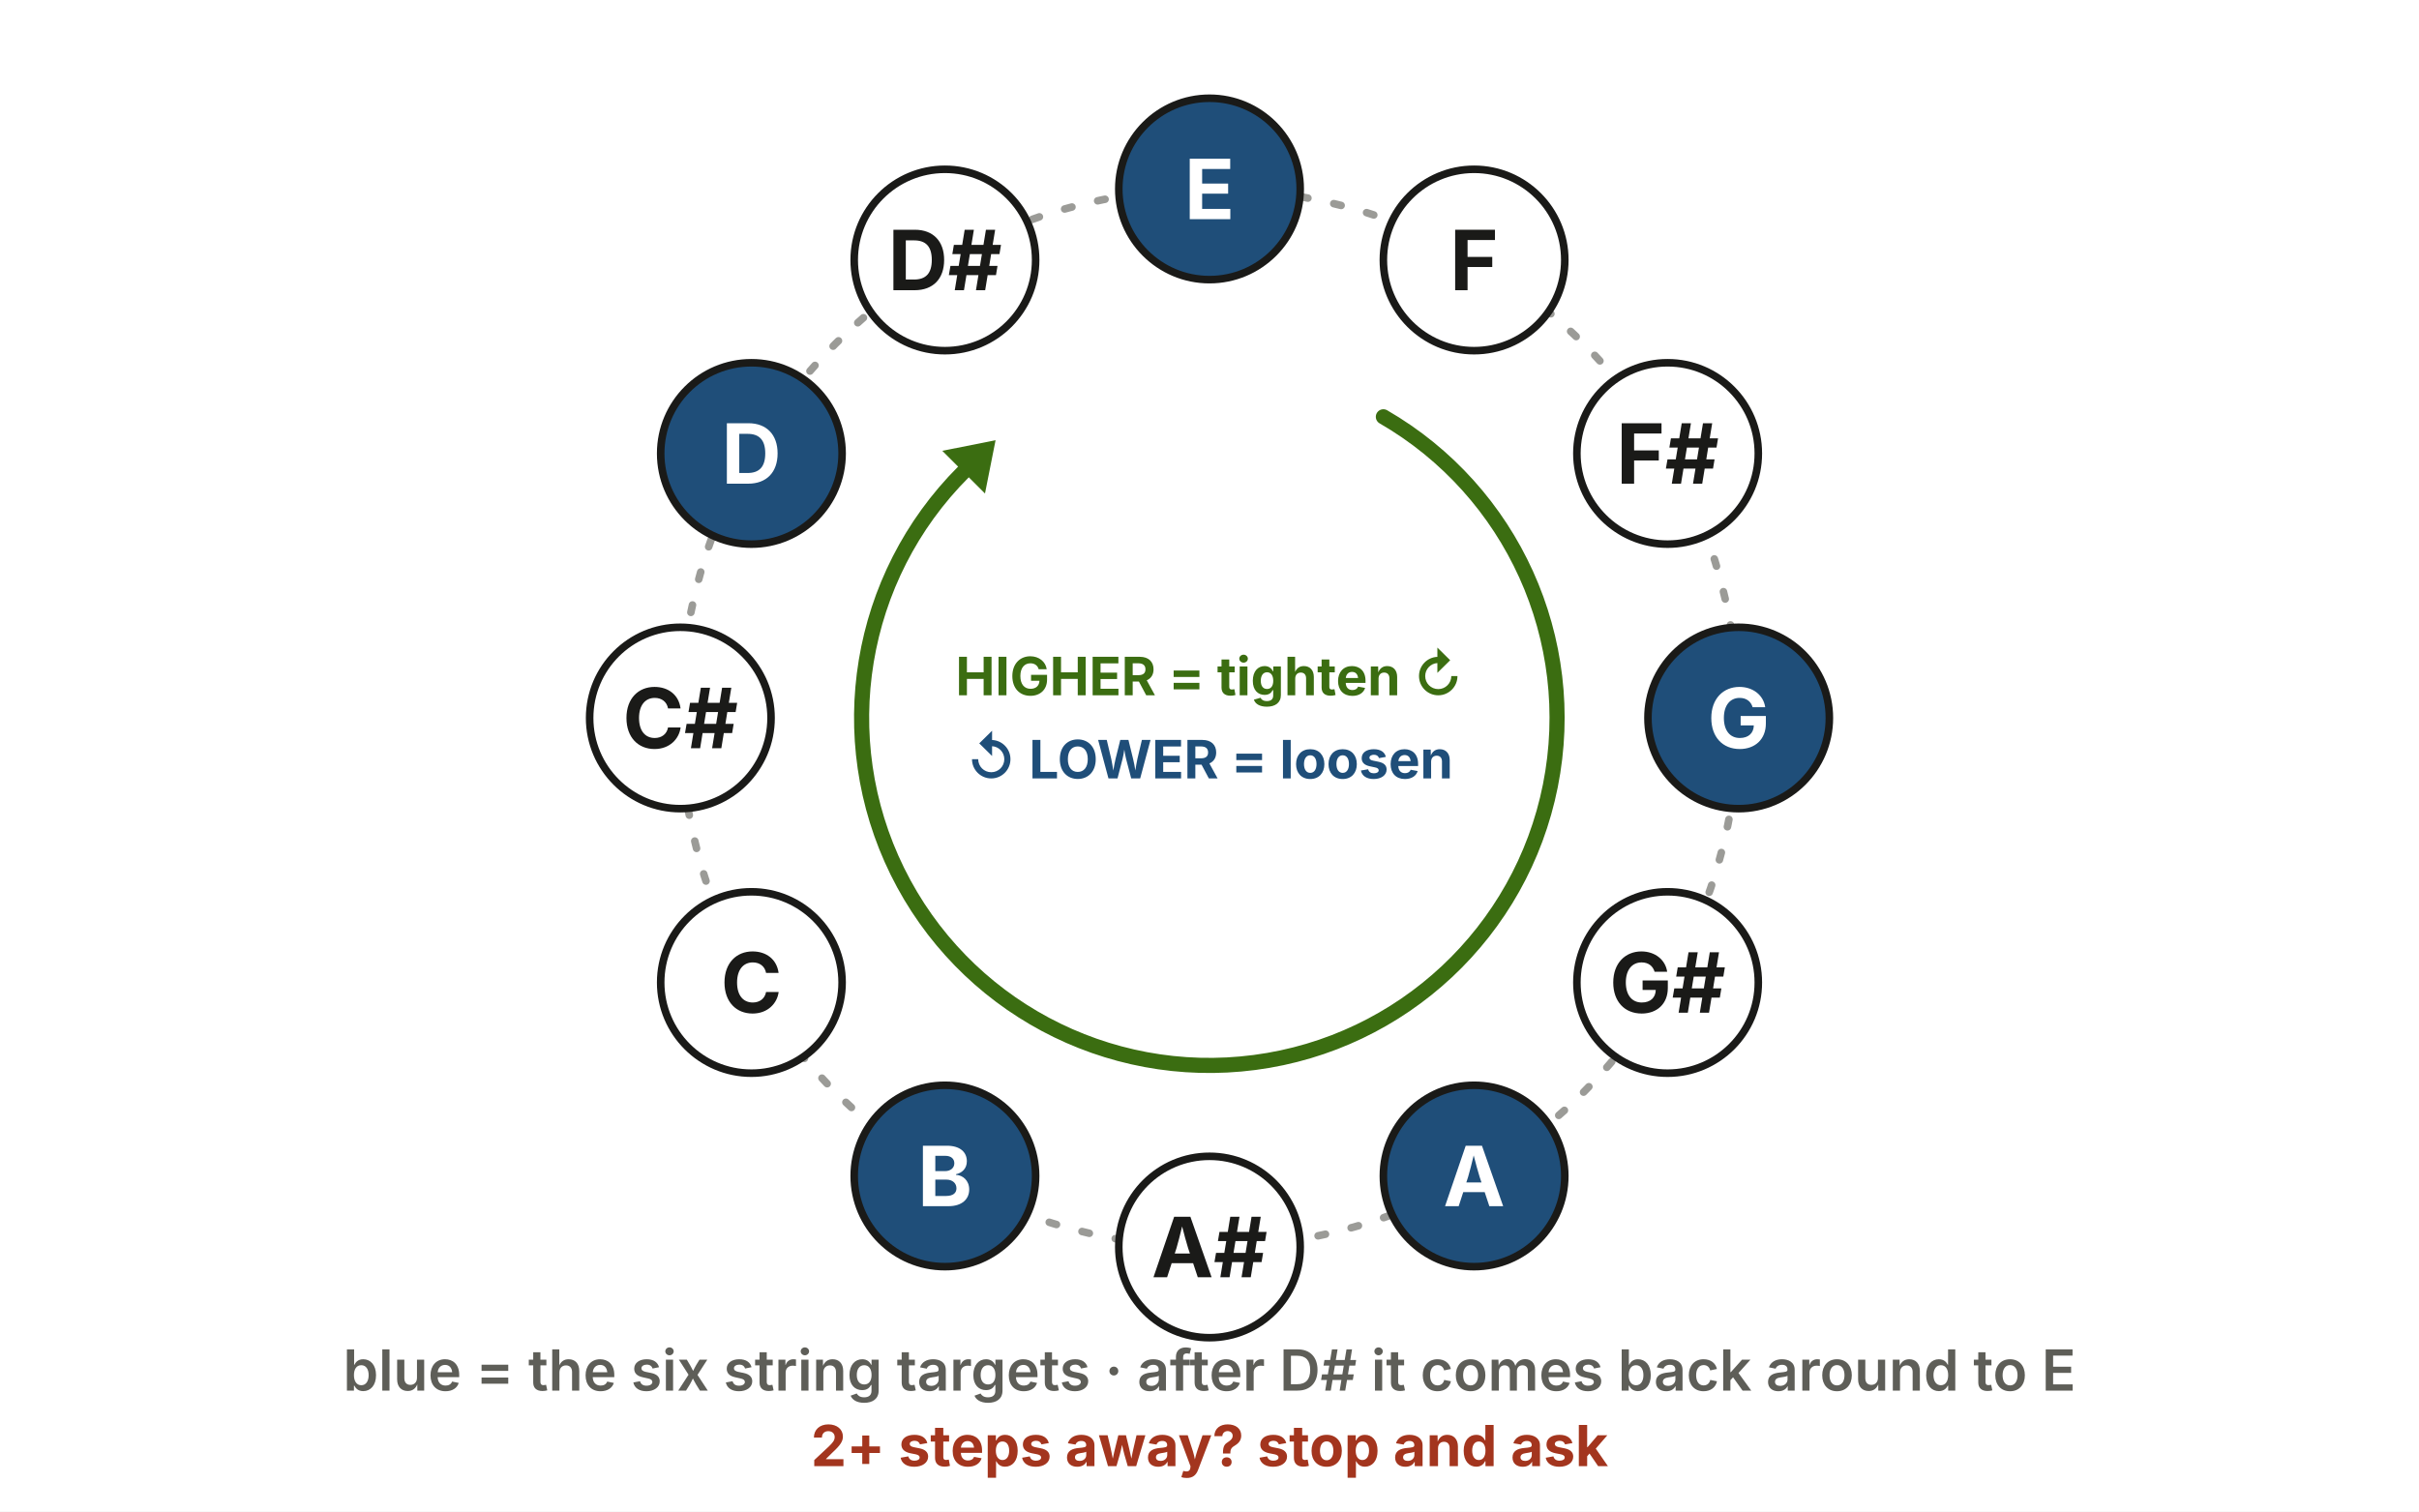
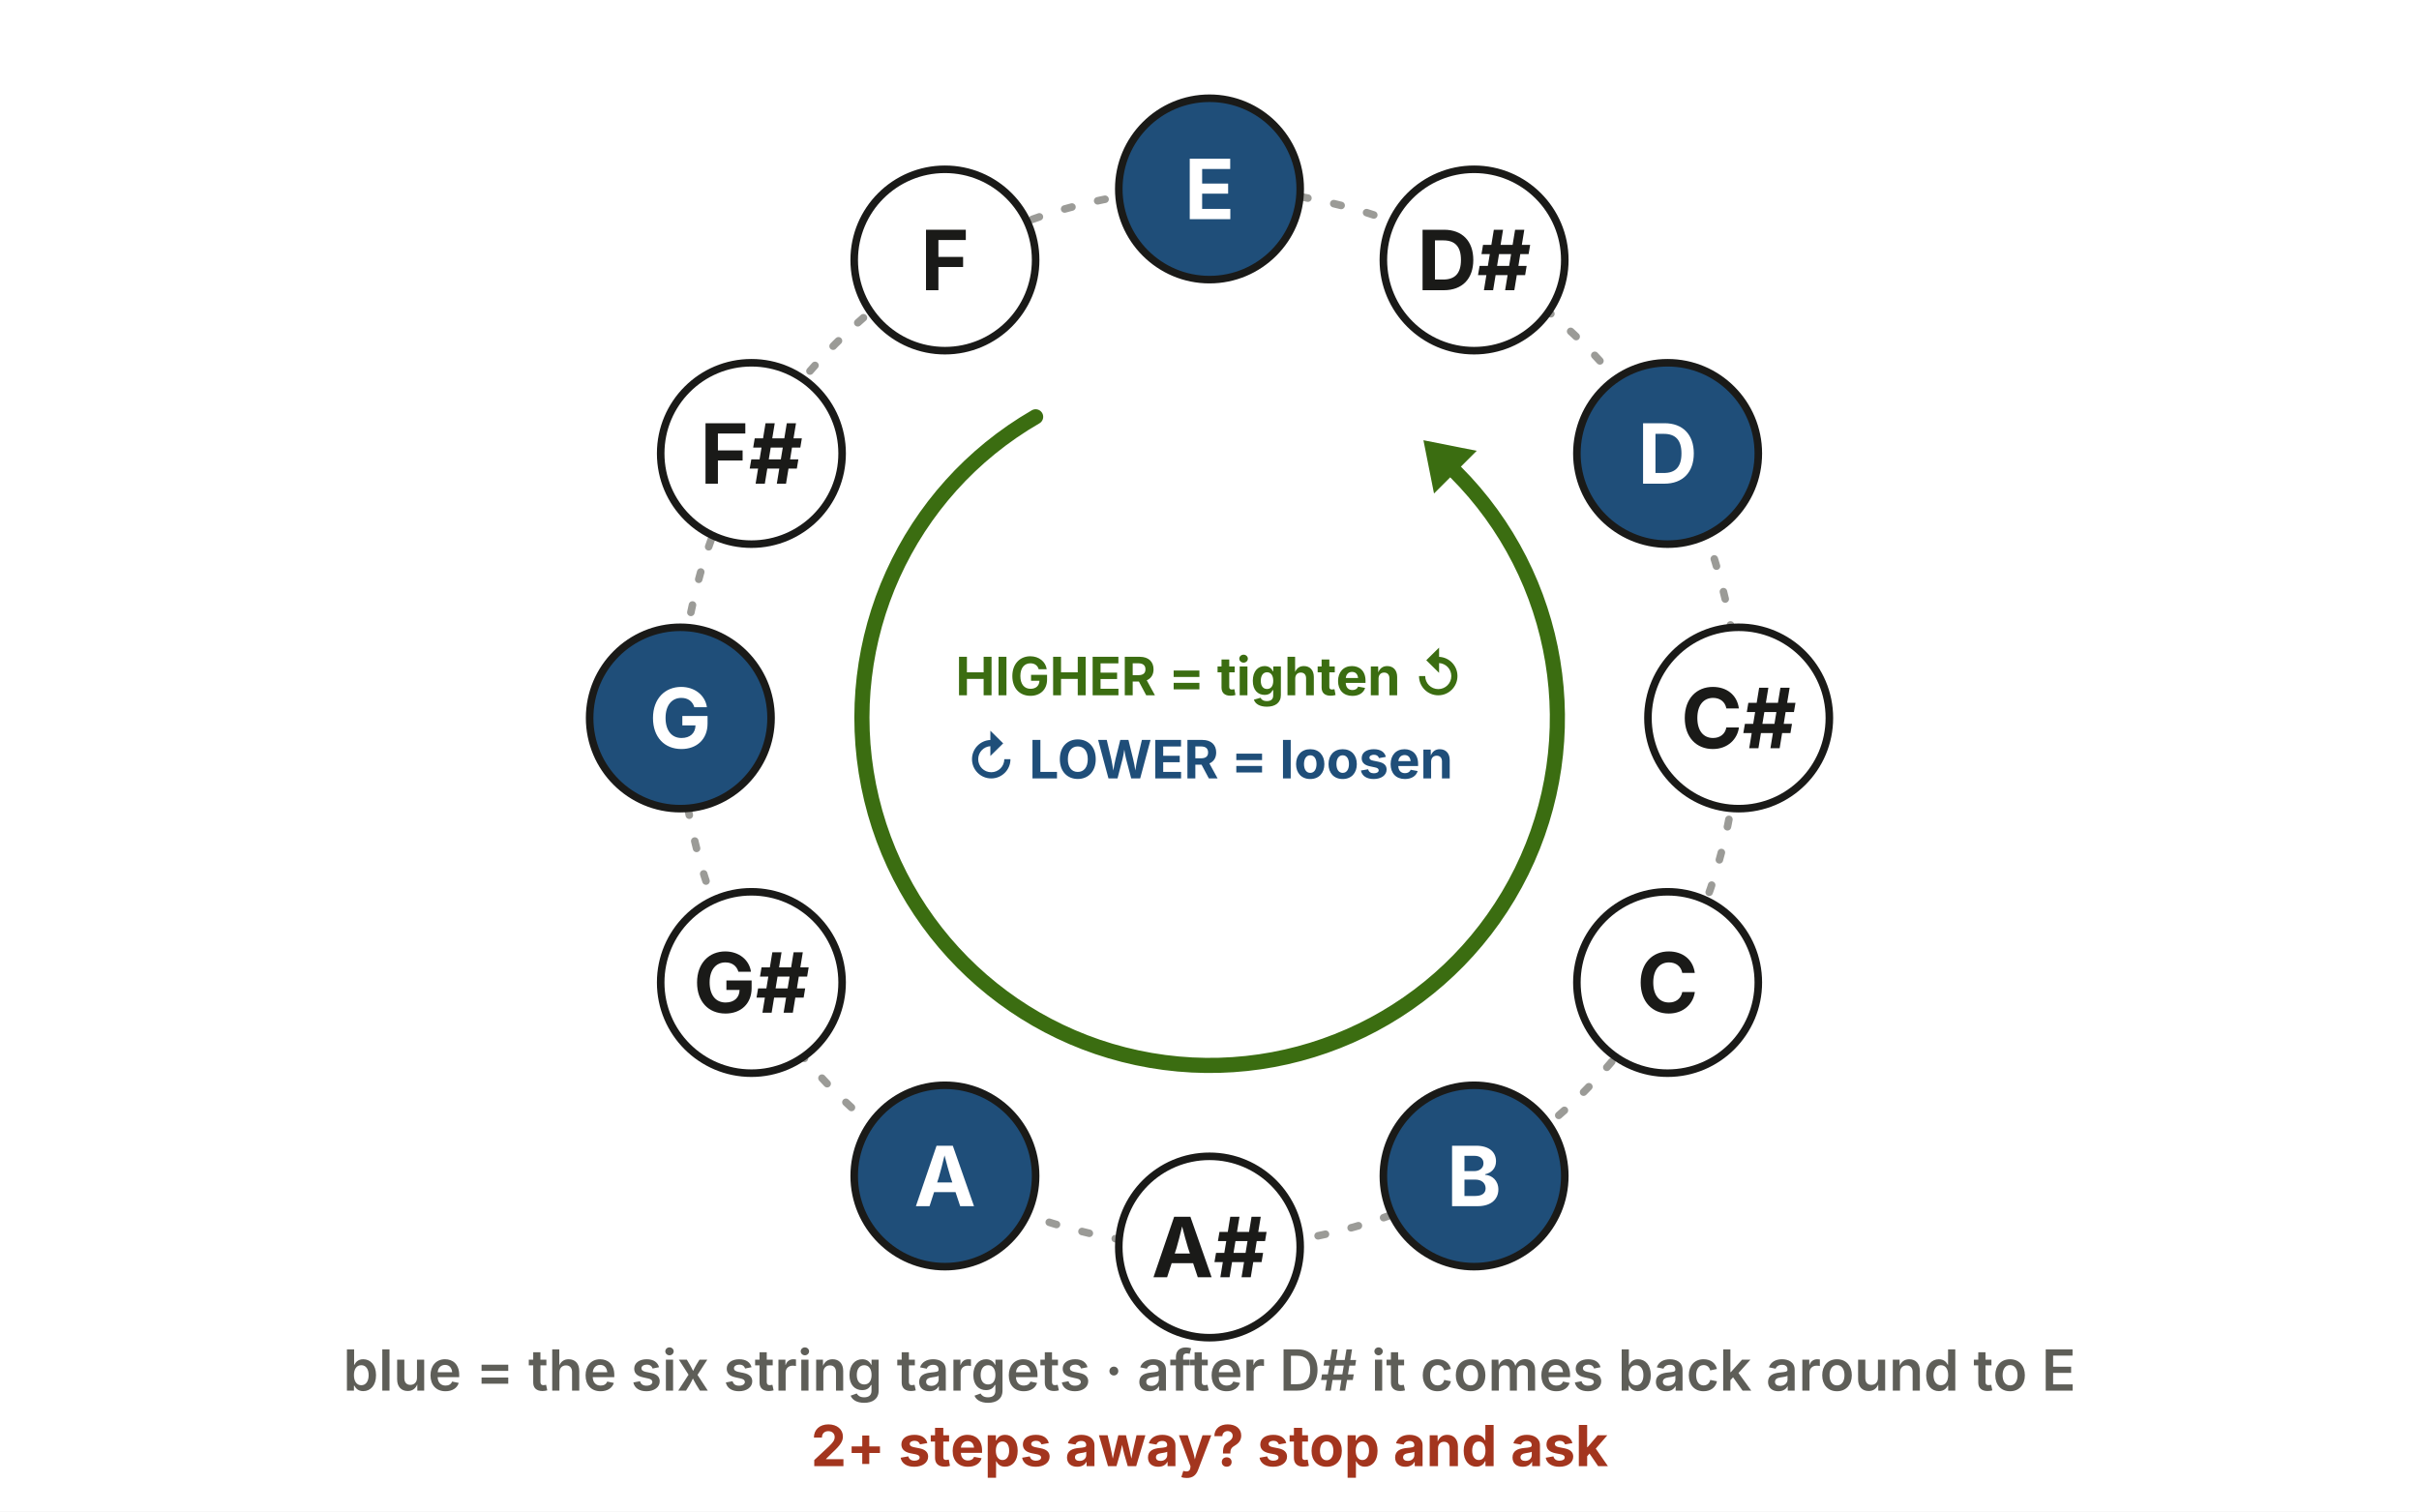
<svg xmlns="http://www.w3.org/2000/svg" width="2560" height="1600" viewBox="0 0 640 400" font-family="Calibri,-apple-system,BlinkMacSystemFont,'Segoe UI',sans-serif">
  <rect width="640" height="400" fill="#ffffff" />
  <circle cx="320" cy="190" r="140" fill="none" stroke="#585852" stroke-width="2" stroke-dasharray="2 7" stroke-linecap="round" opacity="0.6" />
-   <path d="M 366.0 110.3 A 92 92 0 1 1 254.9 124.9" fill="none" stroke="#3b6d11" stroke-width="4" stroke-linecap="round" />
-   <polygon points="263.4,116.5 249.3,119.3 260.6,130.6" fill="#3b6d11" />
+   <path d="M 274.0 110.3 A 92 92 0 1 0 385.1 124.9" fill="none" stroke="#3b6d11" stroke-width="4" stroke-linecap="round" />
+   <polygon points="376.6,116.5 390.7,119.3 379.4,130.6" fill="#3b6d11" />
  <circle cx="320.0" cy="50.0" r="24" fill="#1F4E79" stroke="#1a1a18" stroke-width="2" />
  <text x="320.0" y="58.0" font-size="22" font-weight="700" fill="#ffffff" text-anchor="middle">E</text>
-   <circle cx="390.0" cy="68.8" r="24" fill="#ffffff" stroke="#1a1a18" stroke-width="2" />
-   <text x="390.0" y="76.8" font-size="22" font-weight="700" fill="#1a1a18" text-anchor="middle">F</text>
-   <circle cx="441.2" cy="120.0" r="24" fill="#ffffff" stroke="#1a1a18" stroke-width="2" />
-   <text x="441.2" y="128.0" font-size="22" font-weight="700" fill="#1a1a18" text-anchor="middle">F#</text>
-   <circle cx="460.0" cy="190.0" r="24" fill="#1F4E79" stroke="#1a1a18" stroke-width="2" />
-   <text x="460.0" y="198.0" font-size="22" font-weight="700" fill="#ffffff" text-anchor="middle">G</text>
-   <circle cx="441.2" cy="260.0" r="24" fill="#ffffff" stroke="#1a1a18" stroke-width="2" />
-   <text x="441.2" y="268.0" font-size="22" font-weight="700" fill="#1a1a18" text-anchor="middle">G#</text>
-   <circle cx="390.0" cy="311.2" r="24" fill="#1F4E79" stroke="#1a1a18" stroke-width="2" />
-   <text x="390.0" y="319.2" font-size="22" font-weight="700" fill="#ffffff" text-anchor="middle">A</text>
+   <circle cx="250.0" cy="68.8" r="24" fill="#ffffff" stroke="#1a1a18" stroke-width="2" />
+   <text x="250.0" y="76.8" font-size="22" font-weight="700" fill="#1a1a18" text-anchor="middle">F</text>
+   <circle cx="198.8" cy="120.0" r="24" fill="#ffffff" stroke="#1a1a18" stroke-width="2" />
+   <text x="198.8" y="128.0" font-size="22" font-weight="700" fill="#1a1a18" text-anchor="middle">F#</text>
+   <circle cx="180.0" cy="190.0" r="24" fill="#1F4E79" stroke="#1a1a18" stroke-width="2" />
+   <text x="180.0" y="198.0" font-size="22" font-weight="700" fill="#ffffff" text-anchor="middle">G</text>
+   <circle cx="198.8" cy="260.0" r="24" fill="#ffffff" stroke="#1a1a18" stroke-width="2" />
+   <text x="198.8" y="268.0" font-size="22" font-weight="700" fill="#1a1a18" text-anchor="middle">G#</text>
+   <circle cx="250.0" cy="311.2" r="24" fill="#1F4E79" stroke="#1a1a18" stroke-width="2" />
+   <text x="250.0" y="319.2" font-size="22" font-weight="700" fill="#ffffff" text-anchor="middle">A</text>
  <circle cx="320.0" cy="330.0" r="24" fill="#ffffff" stroke="#1a1a18" stroke-width="2" />
  <text x="320.0" y="338.0" font-size="22" font-weight="700" fill="#1a1a18" text-anchor="middle">A#</text>
-   <circle cx="250.0" cy="311.2" r="24" fill="#1F4E79" stroke="#1a1a18" stroke-width="2" />
-   <text x="250.0" y="319.2" font-size="22" font-weight="700" fill="#ffffff" text-anchor="middle">B</text>
-   <circle cx="198.8" cy="260.0" r="24" fill="#ffffff" stroke="#1a1a18" stroke-width="2" />
-   <text x="198.8" y="268.0" font-size="22" font-weight="700" fill="#1a1a18" text-anchor="middle">C</text>
-   <circle cx="180.0" cy="190.0" r="24" fill="#ffffff" stroke="#1a1a18" stroke-width="2" />
-   <text x="180.0" y="198.0" font-size="22" font-weight="700" fill="#1a1a18" text-anchor="middle">C#</text>
-   <circle cx="198.8" cy="120.0" r="24" fill="#1F4E79" stroke="#1a1a18" stroke-width="2" />
-   <text x="198.8" y="128.0" font-size="22" font-weight="700" fill="#ffffff" text-anchor="middle">D</text>
-   <circle cx="250.0" cy="68.8" r="24" fill="#ffffff" stroke="#1a1a18" stroke-width="2" />
-   <text x="250.0" y="76.8" font-size="22" font-weight="700" fill="#1a1a18" text-anchor="middle">D#</text>
-   <text x="320" y="184" font-size="14" font-weight="700" fill="#3b6d11" text-anchor="middle">HIGHER = tighten ↻</text>
-   <text x="320" y="206" font-size="14" font-weight="700" fill="#1F4E79" text-anchor="middle">↺ LOWER = loosen</text>
+   <circle cx="390.0" cy="311.2" r="24" fill="#1F4E79" stroke="#1a1a18" stroke-width="2" />
+   <text x="390.0" y="319.2" font-size="22" font-weight="700" fill="#ffffff" text-anchor="middle">B</text>
+   <circle cx="441.2" cy="260.0" r="24" fill="#ffffff" stroke="#1a1a18" stroke-width="2" />
+   <text x="441.2" y="268.0" font-size="22" font-weight="700" fill="#1a1a18" text-anchor="middle">C</text>
+   <circle cx="460.0" cy="190.0" r="24" fill="#ffffff" stroke="#1a1a18" stroke-width="2" />
+   <text x="460.0" y="198.0" font-size="22" font-weight="700" fill="#1a1a18" text-anchor="middle">C#</text>
+   <circle cx="441.2" cy="120.0" r="24" fill="#1F4E79" stroke="#1a1a18" stroke-width="2" />
+   <text x="441.2" y="128.0" font-size="22" font-weight="700" fill="#ffffff" text-anchor="middle">D</text>
+   <circle cx="390.0" cy="68.8" r="24" fill="#ffffff" stroke="#1a1a18" stroke-width="2" />
+   <text x="390.0" y="76.8" font-size="22" font-weight="700" fill="#1a1a18" text-anchor="middle">D#</text>
+   <text x="320" y="184" font-size="14" font-weight="700" fill="#3b6d11" text-anchor="middle">HIGHER = tighten ↺</text>
+   <text x="320" y="206" font-size="14" font-weight="700" fill="#1F4E79" text-anchor="middle">↻ LOWER = loosen</text>
  <text x="320" y="368" font-size="15" fill="#5e5e58" text-anchor="middle" font-weight="600">blue = the six string targets · after D# it comes back around to E</text>
  <text x="320" y="388" font-size="15" fill="#a3351e" text-anchor="middle" font-weight="700">2+ steps away? stop and ask</text>
</svg>
